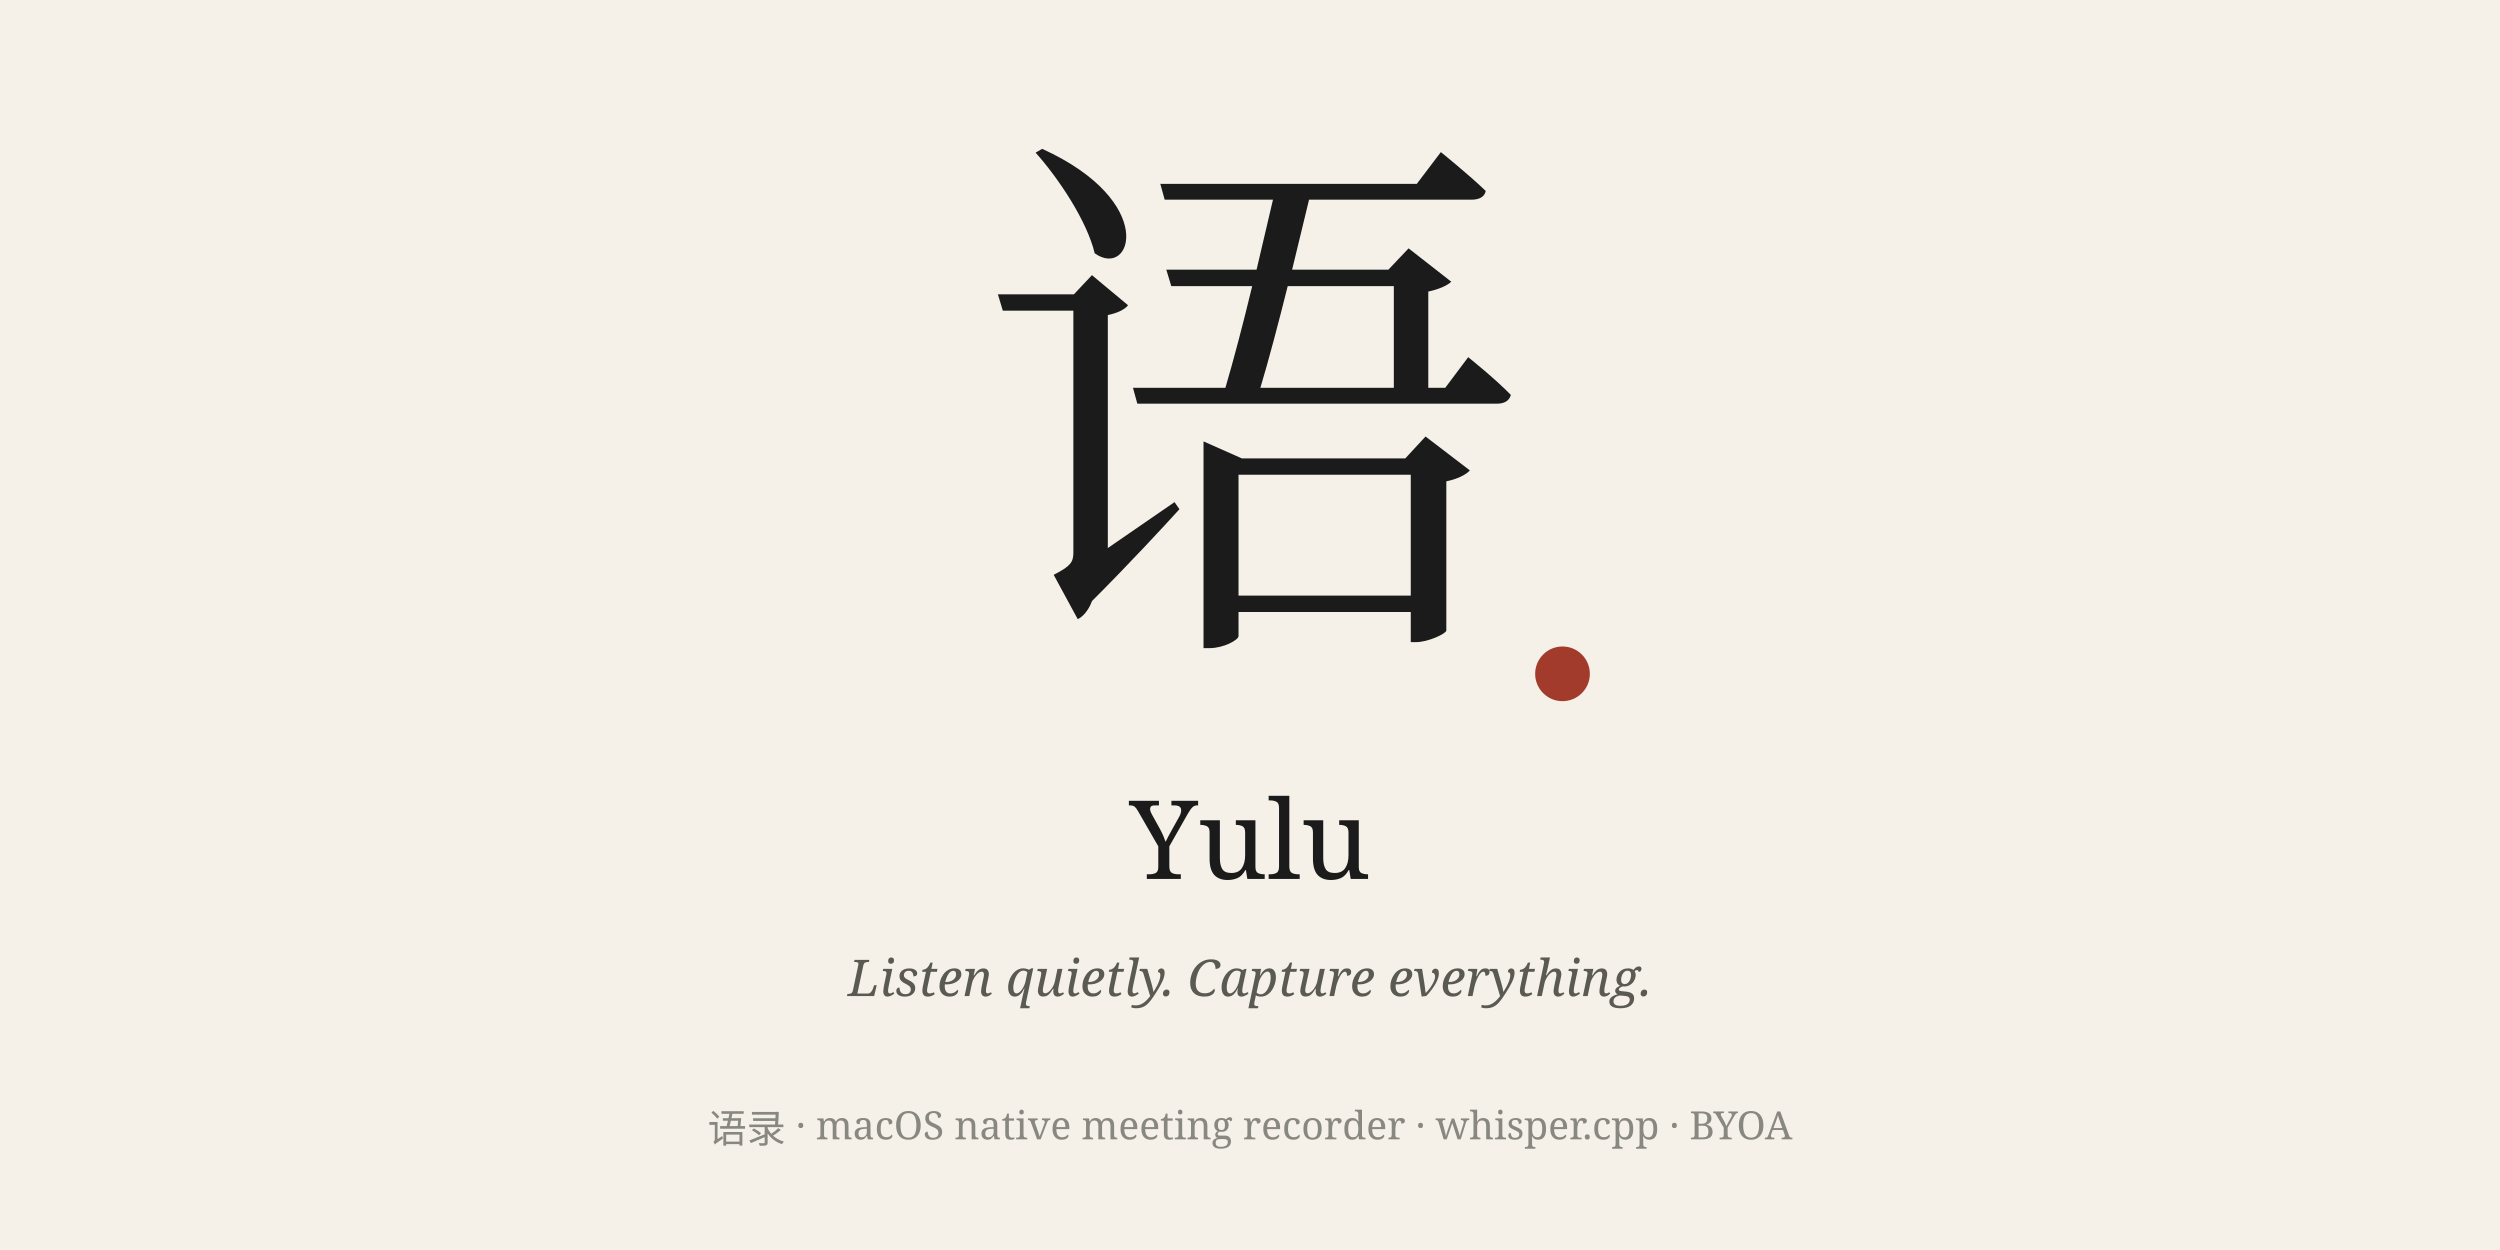
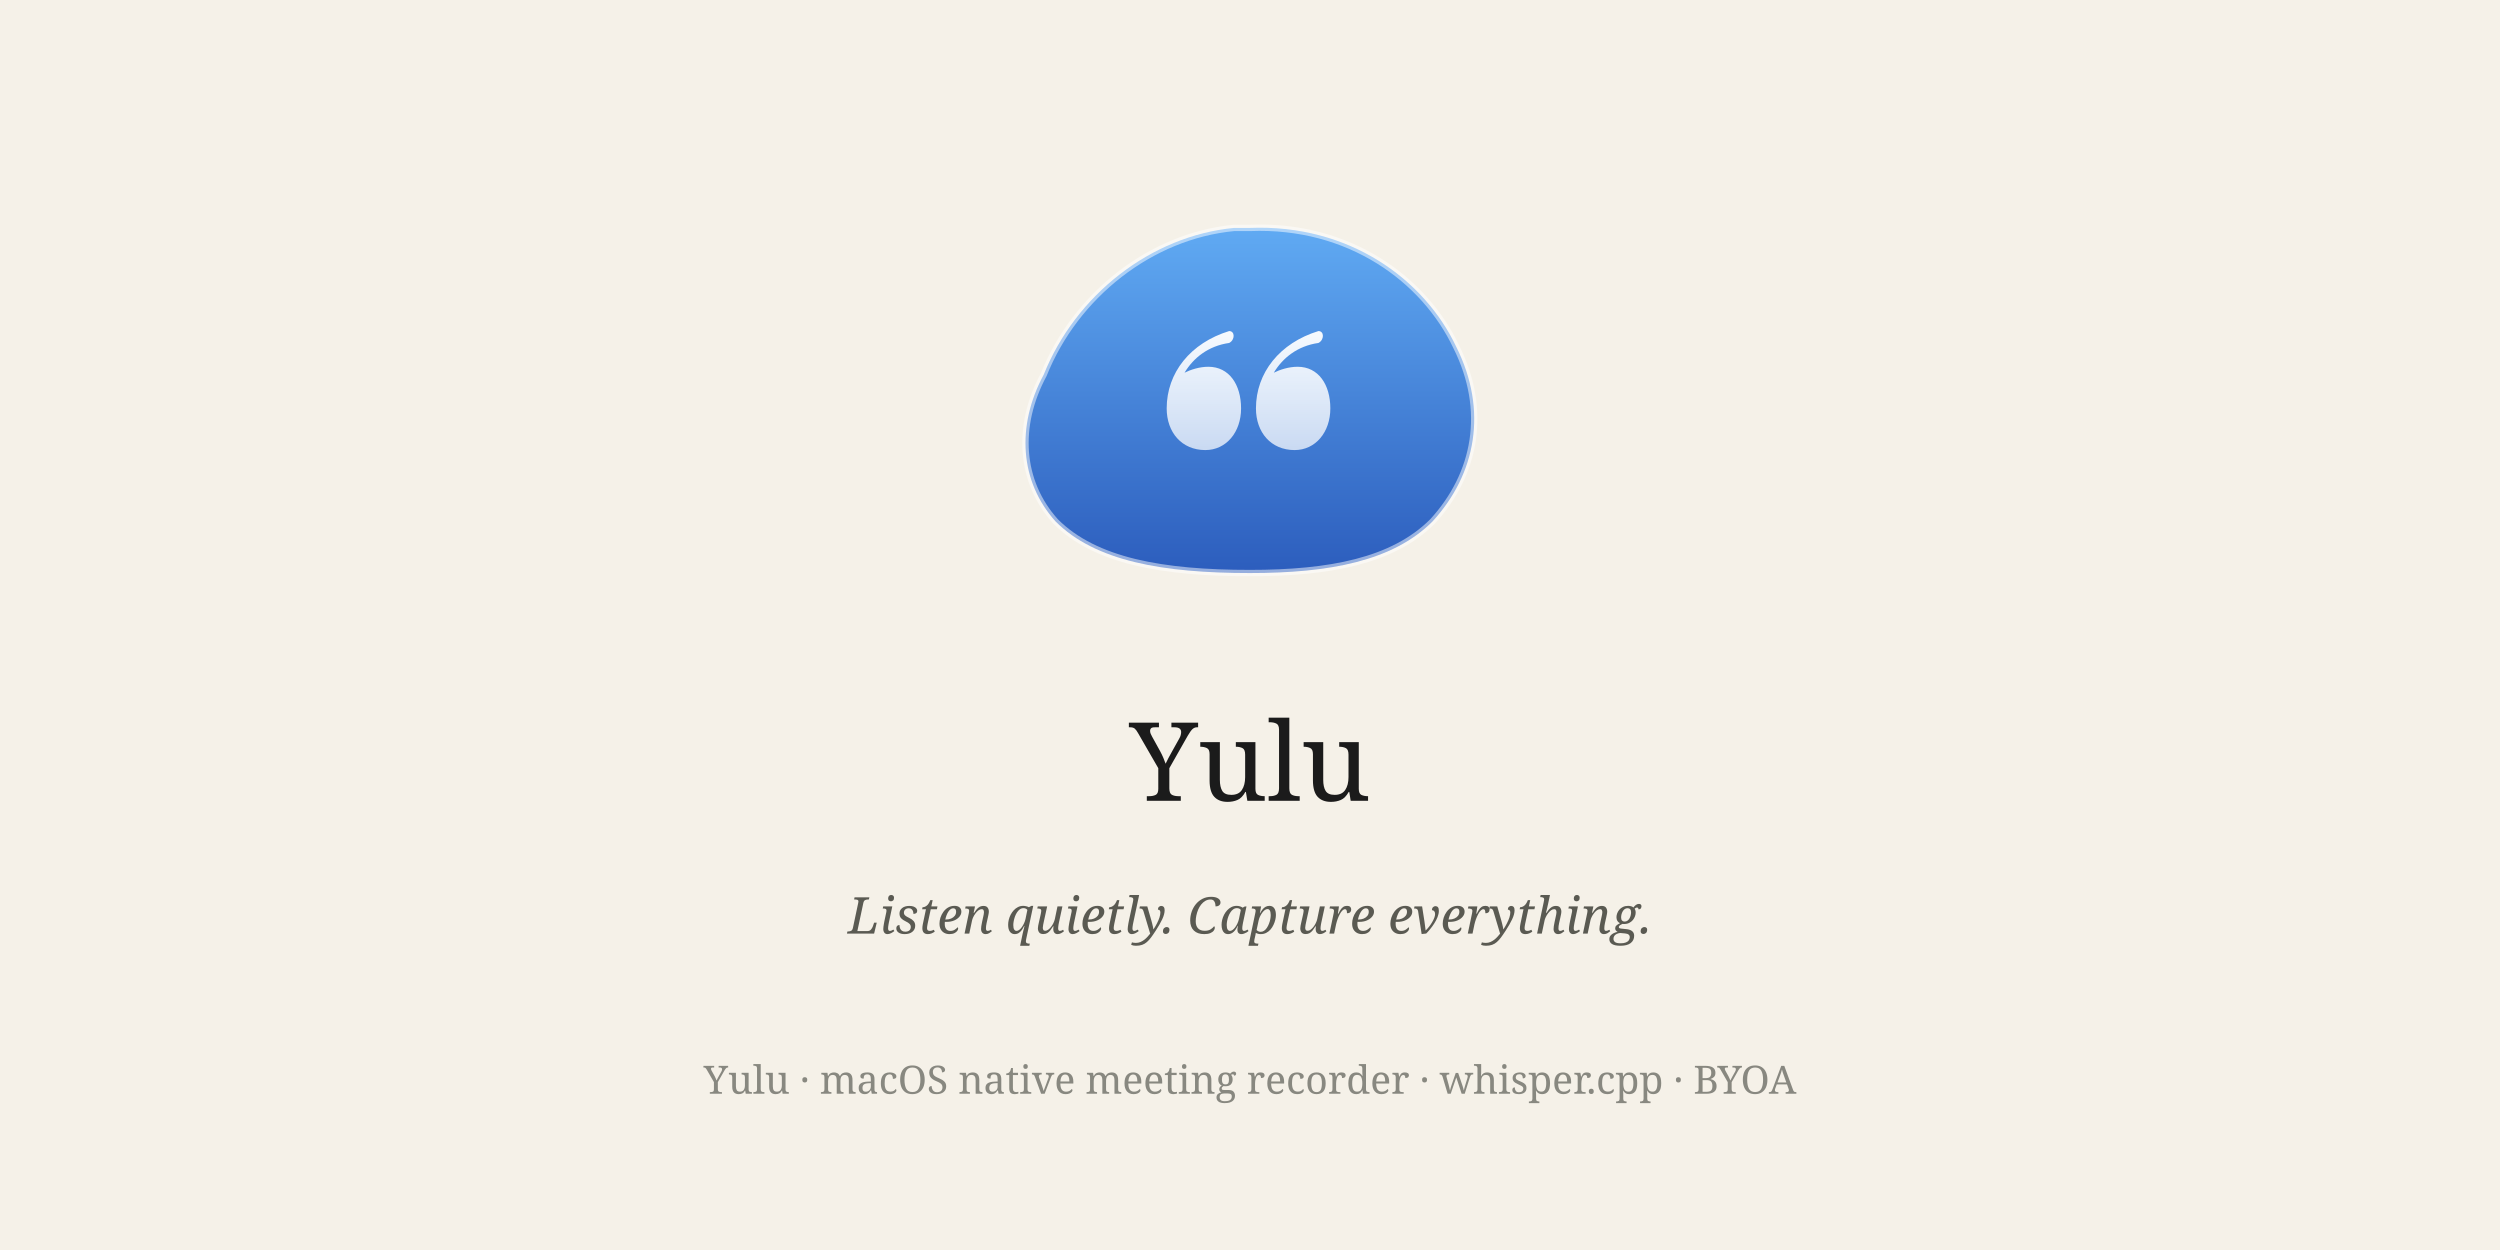
<svg xmlns="http://www.w3.org/2000/svg" viewBox="0 0 1280 640" width="1280" height="640">
  <rect width="1280" height="640" fill="#F5F1E8" />
-   <text x="640" y="310" font-family="'Songti SC', 'STSong', 'Source Han Serif CN', 'Noto Serif CJK SC', serif" font-size="280" font-weight="500" fill="#1B1B1B" text-anchor="middle">语</text>
-   <circle cx="800" cy="345" r="14" fill="#A23B2B" />
-   <text x="640" y="450" font-family="'Charter', 'Iowan Old Style', 'Georgia', serif" font-size="56" font-weight="500" fill="#1B1B1B" text-anchor="middle">Yulu</text>
-   <text x="640" y="510" font-family="'Charter', 'Iowan Old Style', 'Georgia', serif" font-size="26" font-style="italic" fill="#5A5A52" text-anchor="middle">Listen quietly. Capture everything.</text>
-   <text x="640" y="585" font-family="'Songti SC', 'STSong', serif" font-size="20" fill="#888880" text-anchor="middle">语录 · macOS native meeting recorder · whisper.cpp · BYOA</text>
+   <svg x="510" y="72" width="260" height="260" viewBox="0 0 128 128" fill="none">
+     <defs>
+       <linearGradient id="social-lens" x1="64" y1="22" x2="64" y2="109" gradientUnits="userSpaceOnUse">
+         <stop stop-color="#60aaf3" />
+         <stop offset="1" stop-color="#2c5dbd" />
+       </linearGradient>
+       <linearGradient id="social-bead" x1="0" y1="36" x2="0" y2="76" gradientUnits="userSpaceOnUse">
+         <stop stop-color="#ffffff" stop-opacity="0.95" />
+         <stop offset="1" stop-color="#ffffff" stop-opacity="0.72" />
+       </linearGradient>
+       <radialGradient id="social-glow" cx="0" cy="0" r="1" gradientTransform="translate(41 31) rotate(47) scale(90)">
+         <stop stop-color="#ffffff" stop-opacity="0.55" />
+         <stop offset="0.45" stop-color="#ffffff" stop-opacity="0" />
+       </radialGradient>
+     </defs>
+     <path d="M64 22 C89 21 108 35 116 52 C124 68 121 84 110 96 C100 106 84 109 64 109 C42 109 25 106 15 96 C6 86 5 72 12 59 C20 39 39 24 60 22 C61 22 63 22 64 22 Z" fill="url(#social-lens)" />
+     <path d="M64 22 C89 21 108 35 116 52 C124 68 121 84 110 96 C100 106 84 109 64 109 C42 109 25 106 15 96 C6 86 5 72 12 59 C20 39 39 24 60 22 C61 22 63 22 64 22 Z" fill="url(#social-glow)" />
+     <g transform="translate(16 21) scale(0.75)" fill="url(#social-bead)">
+       <path d="M57 36 C59 36 59 39 57 40 C50 41 45 45 42 50 C44 49 47 48 50 48 C57 48 61 54 61 62 C61 70 56 76 49 76 C41 76 36 70 36 62 C36 50 44 40 57 36 Z" />
+       <path d="M87 36 C89 36 89 39 87 40 C80 41 75 45 72 50 C74 49 77 48 80 48 C87 48 91 54 91 62 C91 70 86 76 79 76 C71 76 66 70 66 62 C66 50 74 40 87 36 Z" />
+     </g>
+     <path d="M64 22 C89 21 108 35 116 52 C124 68 121 84 110 96 C100 106 84 109 64 109 C42 109 25 106 15 96 C6 86 5 72 12 59 C20 39 39 24 60 22 C61 22 63 22 64 22 Z" stroke="#ffffff" stroke-opacity="0.5" stroke-width="1.6" />
+   </svg>
+   <text x="640" y="410" font-family="'Charter', 'Iowan Old Style', 'Georgia', serif" font-size="56" font-weight="500" fill="#1B1B1B" text-anchor="middle">Yulu</text>
+   <text x="640" y="478" font-family="'Charter', 'Iowan Old Style', 'Georgia', serif" font-size="26" font-style="italic" fill="#5A5A52" text-anchor="middle">Listen quietly. Capture everything.</text>
+   <text x="640" y="560" font-family="'Songti SC', 'STSong', serif" font-size="20" fill="#888880" text-anchor="middle">Yulu · macOS native meeting recorder · whisper.cpp · BYOA</text>
</svg>
